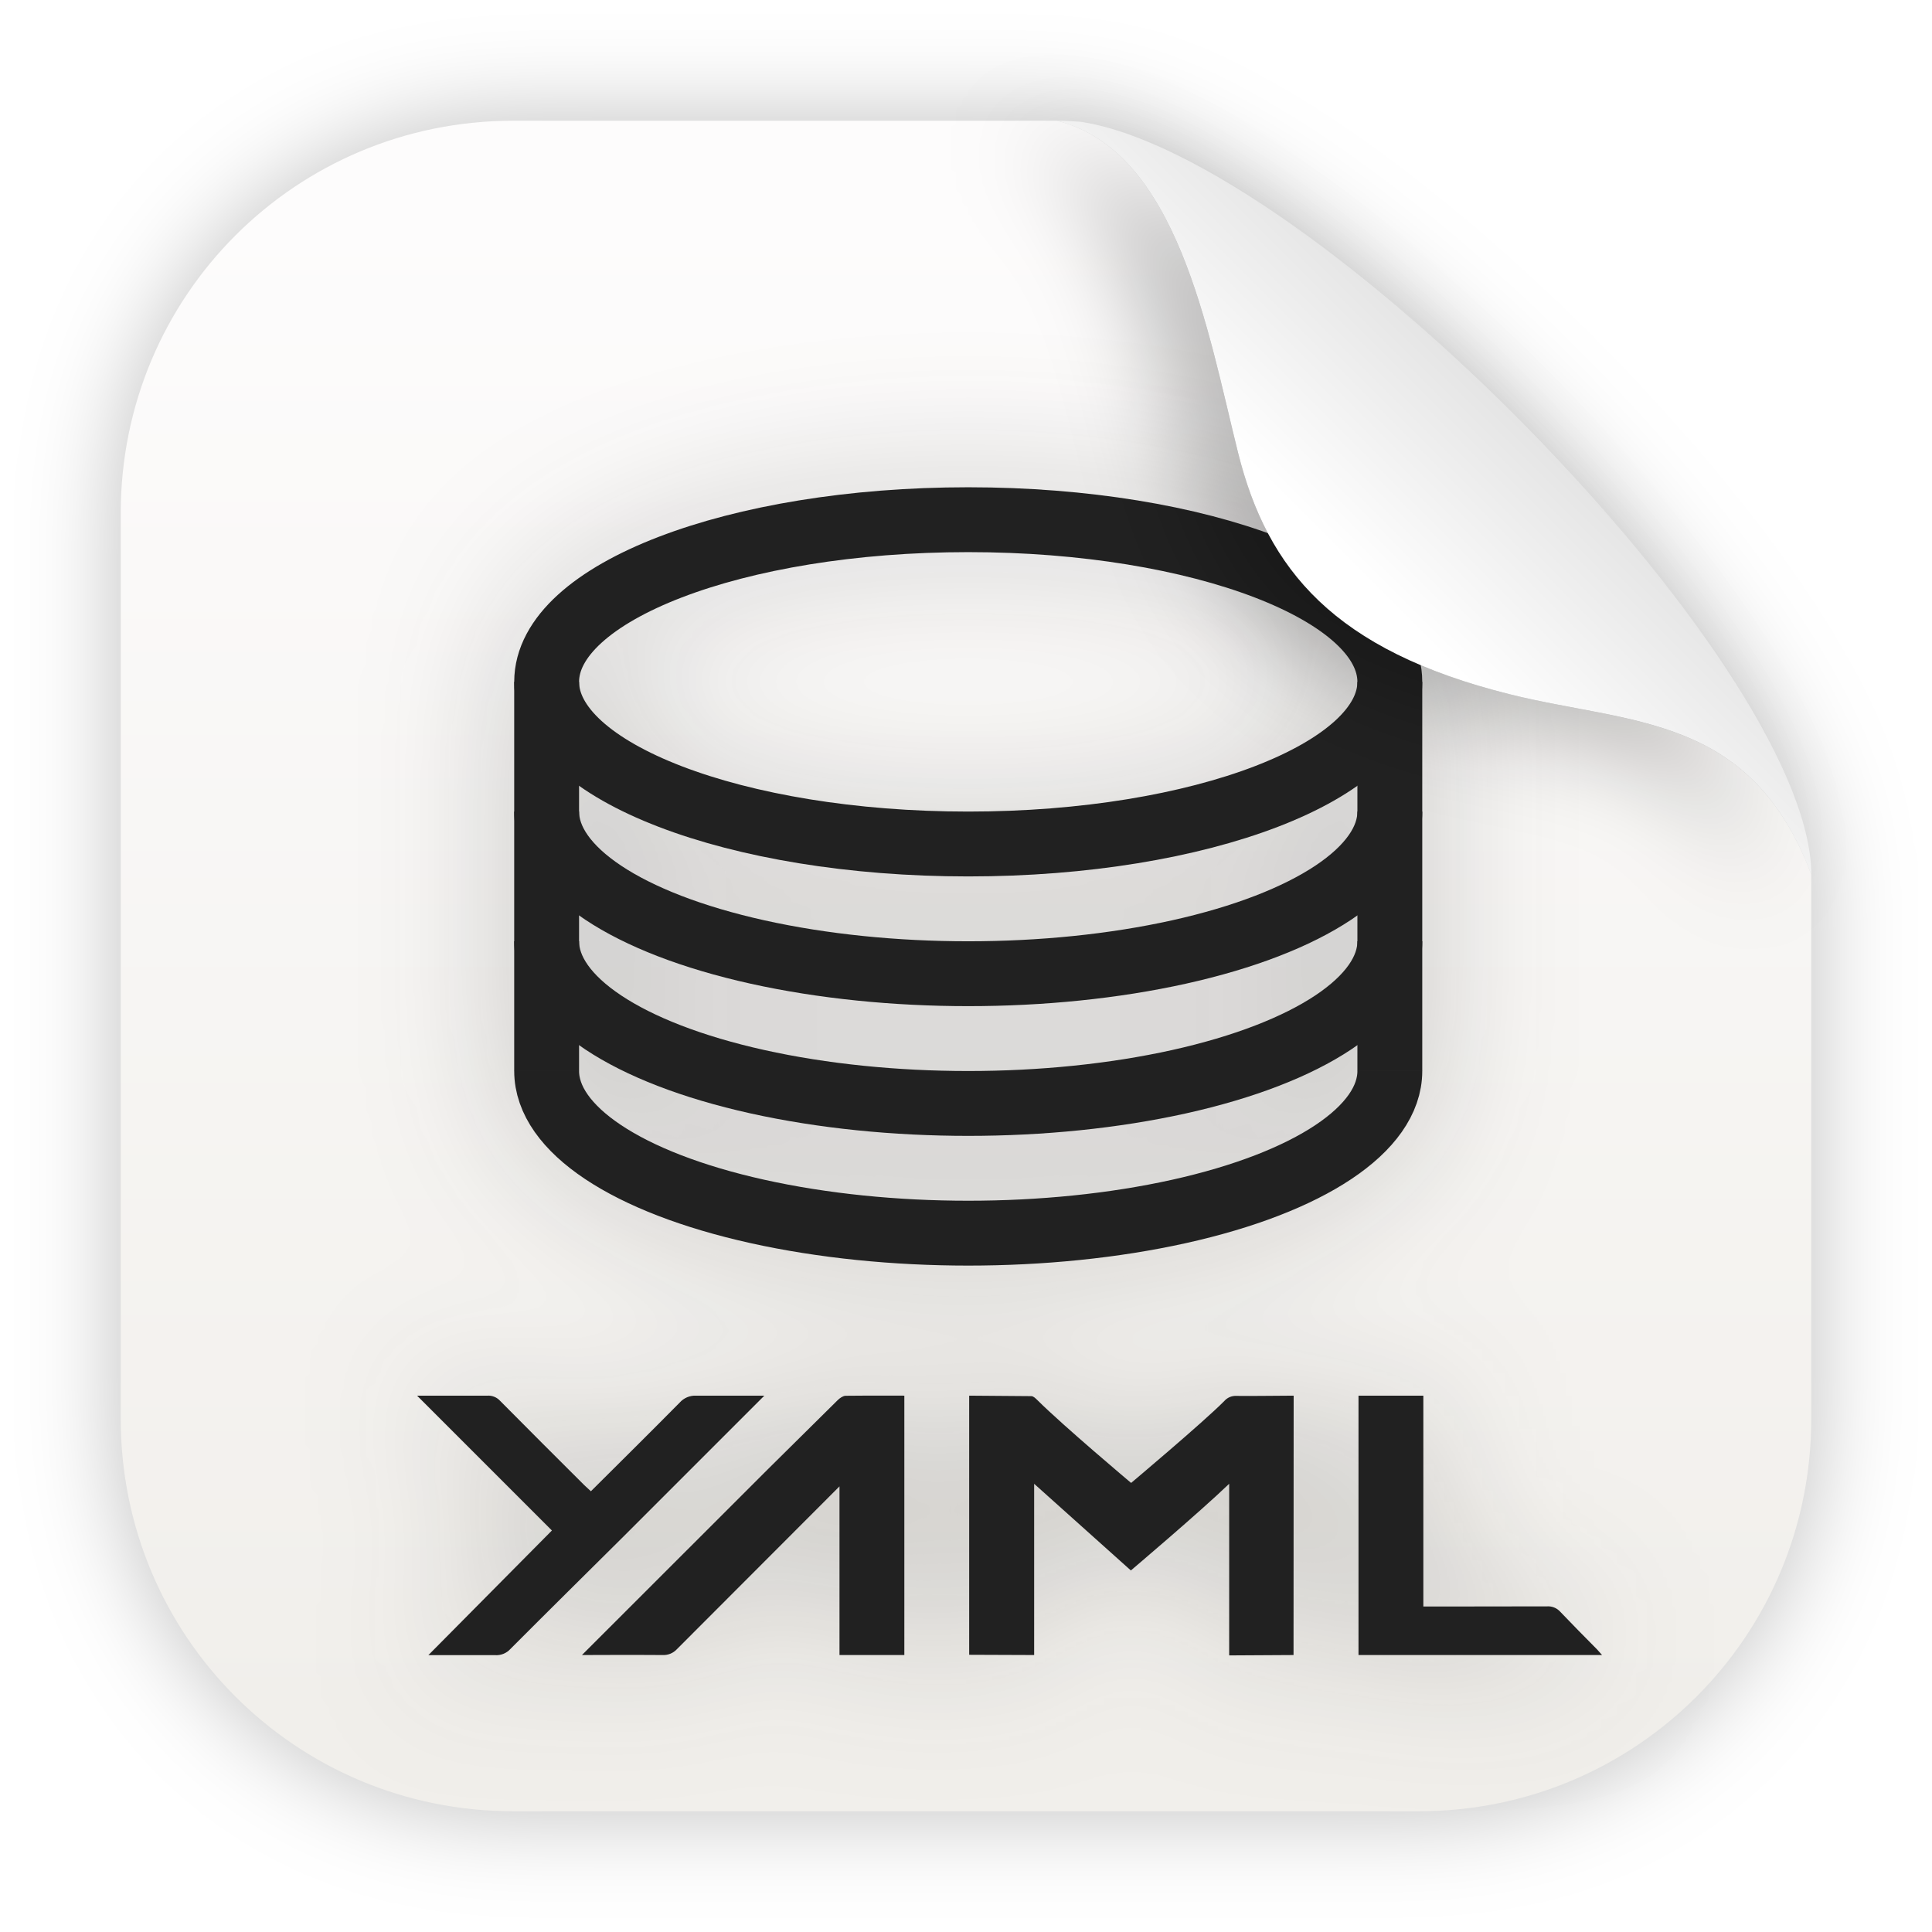
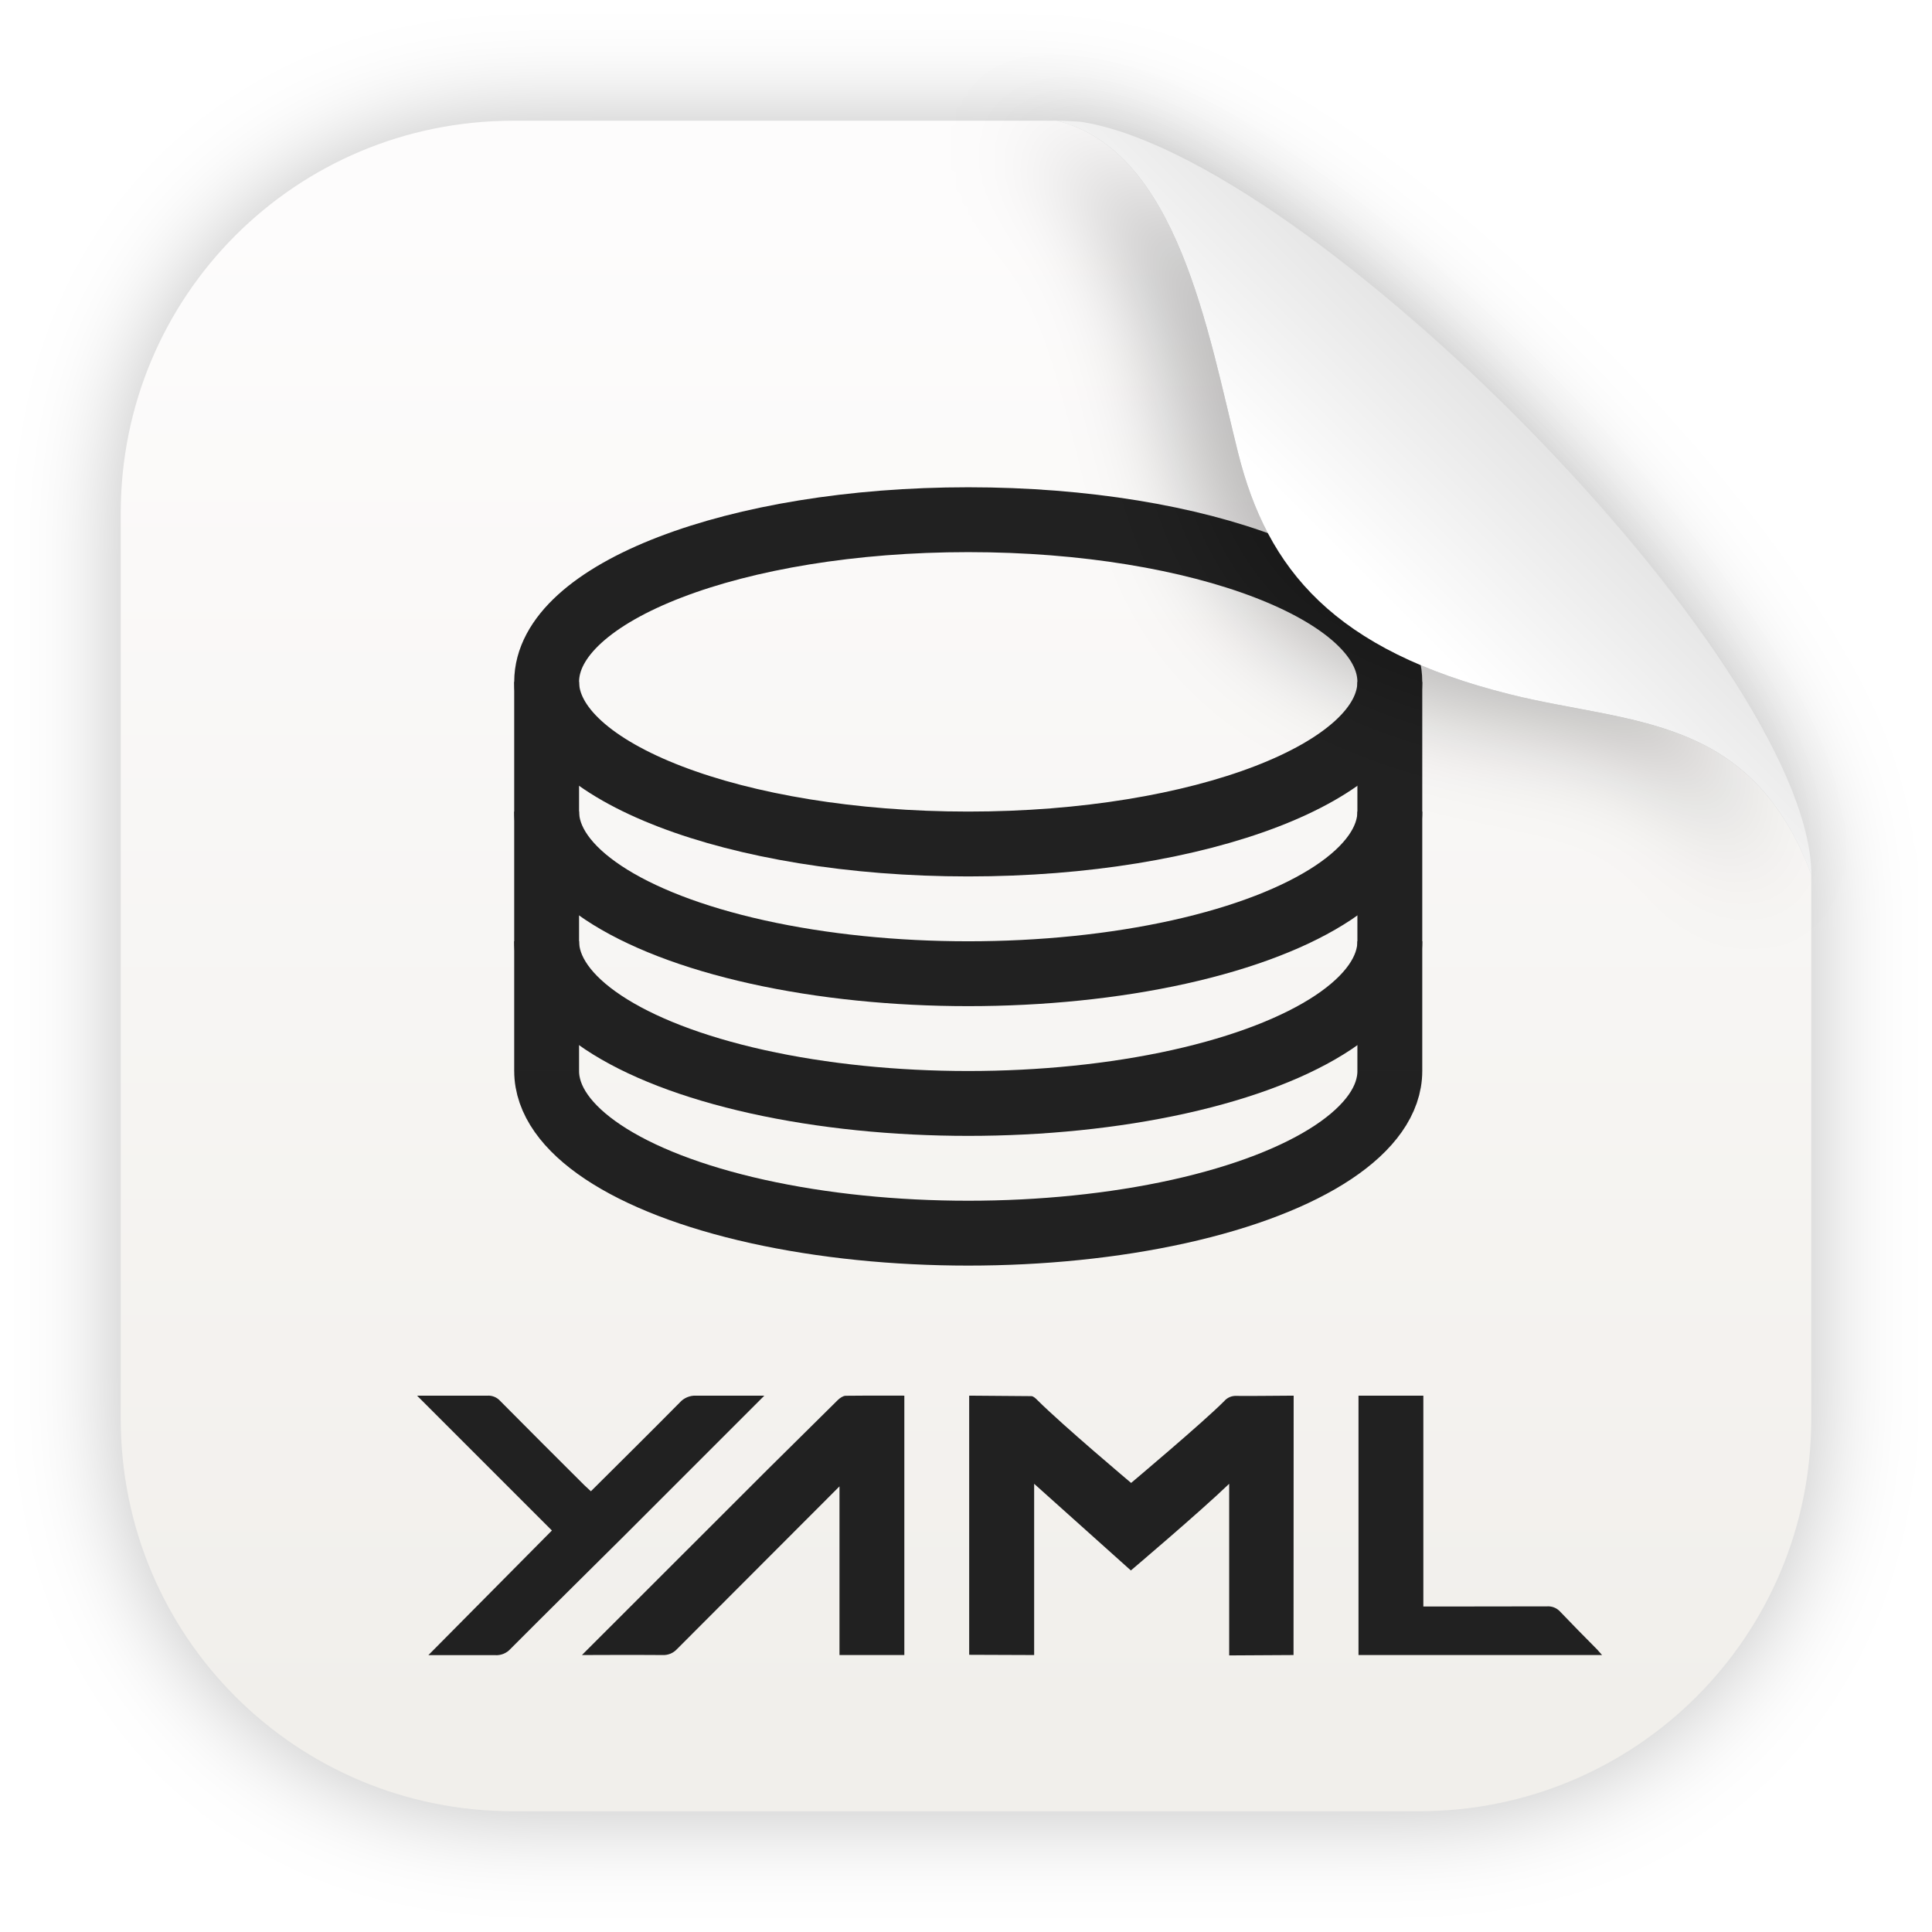
<svg xmlns="http://www.w3.org/2000/svg" xmlns:xlink="http://www.w3.org/1999/xlink" width="64" height="64" version="1.1" id="svg2">
  <defs id="defs2">
    <linearGradient id="linearGradient94" x1="7.937" x2="7.937" y1="15.081" y2="1.852" gradientTransform="scale(3.7796)" gradientUnits="userSpaceOnUse" spreadMethod="pad">
      <stop stop-color="#f1efeb" offset="0" id="stop93" style="stop-color:#000000;stop-opacity:1;" />
      <stop stop-color="#fdfcfc" offset="1" id="stop94" />
    </linearGradient>
    <linearGradient id="linearGradient92" x1="7.937" x2="7.937" y1="15.081" y2="1.852" gradientTransform="scale(3.7796)" gradientUnits="userSpaceOnUse" spreadMethod="pad">
      <stop stop-color="#f1efeb" offset="0" id="stop91" style="stop-color:#695e49;stop-opacity:1;" />
      <stop stop-color="#fdfcfc" offset="1" id="stop92" />
    </linearGradient>
    <linearGradient id="linearGradient90" x1="7.937" x2="7.937" y1="15.081" y2="1.852" gradientTransform="scale(3.7796)" gradientUnits="userSpaceOnUse" spreadMethod="pad">
      <stop stop-color="#f1efeb" offset="0" id="stop89" style="stop-color:#6a5f4a;stop-opacity:1;" />
      <stop stop-color="#fdfcfc" offset="1" id="stop90" />
    </linearGradient>
    <linearGradient id="linearGradient88" x1="7.937" x2="7.937" y1="15.081" y2="1.852" gradientTransform="scale(3.7796)" gradientUnits="userSpaceOnUse" spreadMethod="pad">
      <stop stop-color="#f1efeb" offset="0" id="stop87" style="stop-color:#70654e;stop-opacity:1;" />
      <stop stop-color="#fdfcfc" offset="1" id="stop88" />
    </linearGradient>
    <linearGradient id="linearGradient86" x1="7.937" x2="7.937" y1="15.081" y2="1.852" gradientTransform="scale(3.7796)" gradientUnits="userSpaceOnUse" spreadMethod="pad">
      <stop stop-color="#f1efeb" offset="0" id="stop85" style="stop-color:#948567;stop-opacity:1;" />
      <stop stop-color="#fdfcfc" offset="1" id="stop86" />
    </linearGradient>
    <linearGradient id="linearGradient84" x1="7.937" x2="7.937" y1="15.081" y2="1.852" gradientTransform="scale(3.7796)" gradientUnits="userSpaceOnUse" spreadMethod="pad">
      <stop stop-color="#f1efeb" offset="0" id="stop83" style="stop-color:#aca189;stop-opacity:1;" />
      <stop stop-color="#fdfcfc" offset="1" id="stop84" />
    </linearGradient>
    <linearGradient id="linearGradient82" x1="7.937" x2="7.937" y1="15.081" y2="1.852" gradientTransform="scale(3.7796)" gradientUnits="userSpaceOnUse" spreadMethod="pad">
      <stop stop-color="#f1efeb" offset="0" id="stop81" style="stop-color:#c1b9a7;stop-opacity:1;" />
      <stop stop-color="#fdfcfc" offset="1" id="stop82" />
    </linearGradient>
    <linearGradient id="linearGradient80" x1="7.937" x2="7.937" y1="15.081" y2="1.852" gradientTransform="scale(3.7796)" gradientUnits="userSpaceOnUse" spreadMethod="pad">
      <stop stop-color="#f1efeb" offset="0" id="stop79" style="stop-color:#d0c9bb;stop-opacity:1;" />
      <stop stop-color="#fdfcfc" offset="1" id="stop80" />
    </linearGradient>
    <linearGradient id="linearGradient78" x1="7.937" x2="7.937" y1="15.081" y2="1.852" gradientTransform="scale(3.7796)" gradientUnits="userSpaceOnUse" spreadMethod="pad">
      <stop stop-color="#f1efeb" offset="0" id="stop77" style="stop-color:#dcd7cd;stop-opacity:1;" />
      <stop stop-color="#fdfcfc" offset="1" id="stop78" />
    </linearGradient>
    <linearGradient id="linearGradient76" x1="7.937" x2="7.937" y1="15.081" y2="1.852" gradientTransform="scale(3.7796)" gradientUnits="userSpaceOnUse" spreadMethod="pad">
      <stop stop-color="#f1efeb" offset="0" id="stop75" style="stop-color:#e2ddd5;stop-opacity:1;" />
      <stop stop-color="#fdfcfc" offset="1" id="stop76" />
    </linearGradient>
    <linearGradient id="linearGradient74" x1="7.937" x2="7.937" y1="15.081" y2="1.852" gradientTransform="scale(3.7796)" gradientUnits="userSpaceOnUse" spreadMethod="pad">
      <stop stop-color="#f1efeb" offset="0" id="stop73" style="stop-color:#e2ded5;stop-opacity:1;" />
      <stop stop-color="#fdfcfc" offset="1" id="stop74" />
    </linearGradient>
    <linearGradient id="linearGradient72" x1="7.937" x2="7.937" y1="15.081" y2="1.852" gradientTransform="scale(3.7796)" gradientUnits="userSpaceOnUse" spreadMethod="pad">
      <stop stop-color="#f1efeb" offset="0" id="stop71" style="stop-color:#9a8b6e;stop-opacity:1;" />
      <stop stop-color="#fdfcfc" offset="1" id="stop72" />
    </linearGradient>
    <linearGradient id="linearGradient70" x1="7.937" x2="7.937" y1="15.081" y2="1.852" gradientTransform="scale(3.7796)" gradientUnits="userSpaceOnUse" spreadMethod="pad">
      <stop stop-color="#f1efeb" offset="0" id="stop69" style="stop-color:#756a52;stop-opacity:1;" />
      <stop stop-color="#fdfcfc" offset="1" id="stop70" />
    </linearGradient>
    <linearGradient id="linearGradient68" x1="7.937" x2="7.937" y1="15.081" y2="1.852" gradientTransform="scale(3.7796)" gradientUnits="userSpaceOnUse" spreadMethod="pad">
      <stop stop-color="#f1efeb" offset="0" id="stop67" style="stop-color:#574e3d;stop-opacity:1;" />
      <stop stop-color="#fdfcfc" offset="1" id="stop68" />
    </linearGradient>
    <linearGradient id="linearGradient66" x1="7.937" x2="7.937" y1="15.081" y2="1.852" gradientTransform="scale(3.7796)" gradientUnits="userSpaceOnUse" spreadMethod="pad">
      <stop stop-color="#f1efeb" offset="0" id="stop65" style="stop-color:#4d4536;stop-opacity:1;" />
      <stop stop-color="#fdfcfc" offset="1" id="stop66" />
    </linearGradient>
    <linearGradient id="linearGradient64" x1="7.937" x2="7.937" y1="15.081" y2="1.852" gradientTransform="scale(3.7796)" gradientUnits="userSpaceOnUse" spreadMethod="pad">
      <stop stop-color="#f1efeb" offset="0" id="stop63" style="stop-color:#4d4536;stop-opacity:1;" />
      <stop stop-color="#fdfcfc" offset="1" id="stop64" />
    </linearGradient>
    <linearGradient id="linearGradient62" x1="7.937" x2="7.937" y1="15.081" y2="1.852" gradientTransform="scale(3.7796)" gradientUnits="userSpaceOnUse" spreadMethod="pad">
      <stop stop-color="#f1efeb" offset="0" id="stop61" style="stop-color:#0c0b08;stop-opacity:1;" />
      <stop stop-color="#fdfcfc" offset="1" id="stop62" />
    </linearGradient>
    <linearGradient id="linearGradient60" x1="7.937" x2="7.937" y1="15.081" y2="1.852" gradientTransform="scale(3.7796)" gradientUnits="userSpaceOnUse" spreadMethod="pad">
      <stop stop-color="#f1efeb" offset="0" id="stop59" style="stop-color:#0b0a08;stop-opacity:1;" />
      <stop stop-color="#fdfcfc" offset="1" id="stop60" />
    </linearGradient>
    <linearGradient id="linearGradient58" x1="7.937" x2="7.937" y1="15.081" y2="1.852" gradientTransform="scale(3.7796)" gradientUnits="userSpaceOnUse" spreadMethod="pad">
      <stop stop-color="#f1efeb" offset="0" id="stop57" style="stop-color:#0b0a08;stop-opacity:1;" />
      <stop stop-color="#fdfcfc" offset="1" id="stop58" />
    </linearGradient>
    <linearGradient id="linearGradient56" x1="7.937" x2="7.937" y1="15.081" y2="1.852" gradientTransform="scale(3.7796)" gradientUnits="userSpaceOnUse" spreadMethod="pad">
      <stop stop-color="#f1efeb" offset="0" id="stop55" style="stop-color:#171410;stop-opacity:1;" />
      <stop stop-color="#fdfcfc" offset="1" id="stop56" />
    </linearGradient>
    <linearGradient id="linearGradient54" x1="7.937" x2="7.937" y1="15.081" y2="1.852" gradientTransform="scale(3.7796)" gradientUnits="userSpaceOnUse" spreadMethod="pad">
      <stop stop-color="#f1efeb" offset="0" id="stop53" style="stop-color:#2d281f;stop-opacity:1;" />
      <stop stop-color="#fdfcfc" offset="1" id="stop54" />
    </linearGradient>
    <linearGradient id="linearGradient52" x1="7.937" x2="7.937" y1="15.081" y2="1.852" gradientTransform="scale(3.7796)" gradientUnits="userSpaceOnUse" spreadMethod="pad">
      <stop stop-color="#f1efeb" offset="0" id="stop51" style="stop-color:#3a3428;stop-opacity:1;" />
      <stop stop-color="#fdfcfc" offset="1" id="stop52" />
    </linearGradient>
    <linearGradient id="linearGradient50" x1="7.937" x2="7.937" y1="15.081" y2="1.852" gradientTransform="scale(3.7796)" gradientUnits="userSpaceOnUse" spreadMethod="pad">
      <stop stop-color="#f1efeb" offset="0" id="stop49" style="stop-color:#473f31;stop-opacity:1;" />
      <stop stop-color="#fdfcfc" offset="1" id="stop50" />
    </linearGradient>
    <linearGradient id="linearGradient48" x1="7.937" x2="7.937" y1="15.081" y2="1.852" gradientTransform="scale(3.7796)" gradientUnits="userSpaceOnUse" spreadMethod="pad">
      <stop stop-color="#f1efeb" offset="0" id="stop47" style="stop-color:#4e4737;stop-opacity:1;" />
      <stop stop-color="#fdfcfc" offset="1" id="stop48" />
    </linearGradient>
    <linearGradient id="linearGradient46" x1="7.937" x2="7.937" y1="15.081" y2="1.852" gradientTransform="scale(3.7796)" gradientUnits="userSpaceOnUse" spreadMethod="pad">
      <stop stop-color="#f1efeb" offset="0" id="stop45" style="stop-color:#534b3a;stop-opacity:1;" />
      <stop stop-color="#fdfcfc" offset="1" id="stop46" />
    </linearGradient>
    <linearGradient id="linearGradient44" x1="7.937" x2="7.937" y1="15.081" y2="1.852" gradientTransform="scale(3.7796)" gradientUnits="userSpaceOnUse" spreadMethod="pad">
      <stop stop-color="#f1efeb" offset="0" id="stop43" style="stop-color:#544c3b;stop-opacity:1;" />
      <stop stop-color="#fdfcfc" offset="1" id="stop44" />
    </linearGradient>
    <linearGradient id="linearGradient42" x1="7.937" x2="7.937" y1="15.081" y2="1.852" gradientTransform="scale(3.7796)" gradientUnits="userSpaceOnUse" spreadMethod="pad">
      <stop stop-color="#f1efeb" offset="0" id="stop41" style="stop-color:#554c3b;stop-opacity:1;" />
      <stop stop-color="#fdfcfc" offset="1" id="stop42" />
    </linearGradient>
    <linearGradient id="linearGradient40" x1="7.937" x2="7.937" y1="15.081" y2="1.852" gradientTransform="scale(3.7796)" gradientUnits="userSpaceOnUse" spreadMethod="pad">
      <stop stop-color="#f1efeb" offset="0" id="stop39" style="stop-color:#564d3c;stop-opacity:1;" />
      <stop stop-color="#fdfcfc" offset="1" id="stop40" />
    </linearGradient>
    <linearGradient id="linearGradient38" x1="7.937" x2="7.937" y1="15.081" y2="1.852" gradientTransform="scale(3.7796)" gradientUnits="userSpaceOnUse" spreadMethod="pad">
      <stop stop-color="#f1efeb" offset="0" id="stop37" style="stop-color:#000000;stop-opacity:1;" />
      <stop stop-color="#fdfcfc" offset="1" id="stop38" />
    </linearGradient>
    <linearGradient id="linearGradient36" x1="7.937" x2="7.937" y1="15.081" y2="1.852" gradientTransform="scale(3.7796)" gradientUnits="userSpaceOnUse" spreadMethod="pad">
      <stop stop-color="#f1efeb" offset="0" id="stop35" style="stop-color:#000000;stop-opacity:1;" />
      <stop stop-color="#fdfcfc" offset="1" id="stop36" />
    </linearGradient>
    <linearGradient id="linearGradient34" x1="7.937" x2="7.937" y1="15.081" y2="1.852" gradientTransform="scale(3.7796)" gradientUnits="userSpaceOnUse" spreadMethod="pad">
      <stop stop-color="#f1efeb" offset="0" id="stop33" style="stop-color:#000000;stop-opacity:1;" />
      <stop stop-color="#fdfcfc" offset="1" id="stop34" />
    </linearGradient>
    <linearGradient id="linearGradient32" x1="7.937" x2="7.937" y1="15.081" y2="1.852" gradientTransform="scale(3.7796)" gradientUnits="userSpaceOnUse" spreadMethod="pad">
      <stop stop-color="#f1efeb" offset="0" id="stop31" style="stop-color:#000000;stop-opacity:1;" />
      <stop stop-color="#fdfcfc" offset="1" id="stop32" />
    </linearGradient>
    <linearGradient id="linearGradient30" x1="7.937" x2="7.937" y1="15.081" y2="1.852" gradientTransform="scale(3.7796)" gradientUnits="userSpaceOnUse" spreadMethod="pad">
      <stop stop-color="#f1efeb" offset="0" id="stop29" style="stop-color:#000000;stop-opacity:1;" />
      <stop stop-color="#fdfcfc" offset="1" id="stop30" />
    </linearGradient>
    <linearGradient id="linearGradient28" x1="7.937" x2="7.937" y1="15.081" y2="1.852" gradientTransform="scale(3.7796)" gradientUnits="userSpaceOnUse" spreadMethod="pad">
      <stop stop-color="#f1efeb" offset="0" id="stop27" style="stop-color:#000000;stop-opacity:1;" />
      <stop stop-color="#fdfcfc" offset="1" id="stop28" />
    </linearGradient>
    <linearGradient id="linearGradient26" x1="7.937" x2="7.937" y1="15.081" y2="1.852" gradientTransform="scale(3.7796)" gradientUnits="userSpaceOnUse" spreadMethod="pad">
      <stop stop-color="#f1efeb" offset="0" id="stop25" style="stop-color:#000000;stop-opacity:1;" />
      <stop stop-color="#fdfcfc" offset="1" id="stop26" />
    </linearGradient>
    <linearGradient id="linearGradient24" x1="7.937" x2="7.937" y1="15.081" y2="1.852" gradientTransform="scale(3.7796)" gradientUnits="userSpaceOnUse" spreadMethod="pad">
      <stop stop-color="#f1efeb" offset="0" id="stop23" style="stop-color:#000000;stop-opacity:1;" />
      <stop stop-color="#fdfcfc" offset="1" id="stop24" />
    </linearGradient>
    <linearGradient id="linearGradient22" x1="7.937" x2="7.937" y1="15.081" y2="1.852" gradientTransform="scale(3.7796)" gradientUnits="userSpaceOnUse" spreadMethod="pad">
      <stop stop-color="#f1efeb" offset="0" id="stop21" style="stop-color:#040403;stop-opacity:1;" />
      <stop stop-color="#fdfcfc" offset="1" id="stop22" />
    </linearGradient>
    <linearGradient id="linearGradient20" x1="7.937" x2="7.937" y1="15.081" y2="1.852" gradientTransform="scale(3.7796)" gradientUnits="userSpaceOnUse" spreadMethod="pad">
      <stop stop-color="#f1efeb" offset="0" id="stop19" style="stop-color:#1d1a15;stop-opacity:1;" />
      <stop stop-color="#fdfcfc" offset="1" id="stop20" />
    </linearGradient>
    <linearGradient id="linearGradient18" x1="7.937" x2="7.937" y1="15.081" y2="1.852" gradientTransform="scale(3.7796)" gradientUnits="userSpaceOnUse" spreadMethod="pad">
      <stop stop-color="#f1efeb" offset="0" id="stop17" style="stop-color:#4b4435;stop-opacity:1;" />
      <stop stop-color="#fdfcfc" offset="1" id="stop18" />
    </linearGradient>
    <linearGradient id="linearGradient16" x1="7.937" x2="7.937" y1="15.081" y2="1.852" gradientTransform="scale(3.7796)" gradientUnits="userSpaceOnUse" spreadMethod="pad">
      <stop stop-color="#f1efeb" offset="0" id="stop15" style="stop-color:#635945;stop-opacity:1;" />
      <stop stop-color="#fdfcfc" offset="1" id="stop16" />
    </linearGradient>
    <linearGradient id="linearGradient14" x1="7.937" x2="7.937" y1="15.081" y2="1.852" gradientTransform="scale(3.7796)" gradientUnits="userSpaceOnUse" spreadMethod="pad">
      <stop stop-color="#f1efeb" offset="0" id="stop13" style="stop-color:#746851;stop-opacity:1;" />
      <stop stop-color="#fdfcfc" offset="1" id="stop14" />
    </linearGradient>
    <linearGradient id="linearGradient12" x1="7.937" x2="7.937" y1="15.081" y2="1.852" gradientTransform="scale(3.7796)" gradientUnits="userSpaceOnUse" spreadMethod="pad">
      <stop stop-color="#f1efeb" offset="0" id="stop11" style="stop-color:#7d7057;stop-opacity:1;" />
      <stop stop-color="#fdfcfc" offset="1" id="stop12" />
    </linearGradient>
    <linearGradient id="linearGradient10" x1="7.937" x2="7.937" y1="15.081" y2="1.852" gradientTransform="scale(3.7796)" gradientUnits="userSpaceOnUse" spreadMethod="pad">
      <stop stop-color="#f1efeb" offset="0" id="stop9" style="stop-color:#7f7259;stop-opacity:1;" />
      <stop stop-color="#fdfcfc" offset="1" id="stop10" />
    </linearGradient>
    <linearGradient id="linearGradient8" x1="7.937" x2="7.937" y1="15.081" y2="1.852" gradientTransform="scale(3.7796)" gradientUnits="userSpaceOnUse">
      <stop stop-color="#f1efeb" offset="0" id="stop7" style="stop-color:#7f7259;stop-opacity:1;" />
      <stop stop-color="#fdfcfc" offset="1" id="stop8" />
    </linearGradient>
    <linearGradient id="linearGradient862-3" x1="7.937" x2="7.937" y1="15.081" y2="1.852" gradientTransform="scale(3.7796)" gradientUnits="userSpaceOnUse" xlink:href="#linearGradient92">
      <stop stop-color="#f1efeb" offset="0" id="stop1" />
      <stop stop-color="#fdfcfc" offset="1" id="stop2" />
    </linearGradient>
    <linearGradient id="d" x1="45" x2="60.076" y1="19" y2="3.924" gradientTransform="translate(0.01285182,-0.00112622)" gradientUnits="userSpaceOnUse">
      <stop offset="0" stop-color="#fff" id="stop5" />
      <stop offset="1" stop-color="#b3b3b3" id="stop6" />
    </linearGradient>
    <linearGradient xlink:href="#linearGradient862-3" id="linearGradient5" gradientUnits="userSpaceOnUse" gradientTransform="matrix(3.7796,0,0,3.7796,-9.765e-4,0.0302735)" x1="7.937" y1="15.081" x2="7.937" y2="1.852" />
    <filter style="color-interpolation-filters:sRGB" id="filter95" x="-0.147" y="-0.147" width="1.294" height="1.294">
      <feGaussianBlur stdDeviation="1.53" id="feGaussianBlur95" />
    </filter>
    <linearGradient id="c" x1="32" x2="32" y1="11" y2="53" gradientUnits="userSpaceOnUse">
      <stop stop-color="#f7bd39" offset="0" id="stop3" />
      <stop stop-color="#f9e657" offset="1" id="stop4" />
    </linearGradient>
    <filter id="d-2" x="-0.06" y="-0.06" width="1.12" height="1.12" color-interpolation-filters="sRGB">
      <feGaussianBlur stdDeviation=".185" id="feGaussianBlur10" />
    </filter>
    <linearGradient id="e" x1="8.467" x2="8.467" y1="284.83" y2="292.24" gradientUnits="userSpaceOnUse">
      <stop stop-color="#525252" offset="0" id="stop5-0" />
      <stop stop-color="#1f1f1f" offset="1" id="stop6-2" />
    </linearGradient>
    <filter style="color-interpolation-filters:sRGB" id="filter94" x="-0.069" y="-0.069" width="1.138" height="1.138">
      <feGaussianBlur stdDeviation="1.613" id="feGaussianBlur94" />
    </filter>
    <style id="current-color-scheme" type="text/css">
   .ColorScheme-Text { color:#363636; }
  </style>
    <style id="current-color-scheme-4" type="text/css">.ColorScheme-Text { color:#363636; } .ColorScheme-Text { color:#363636; }</style>
    <style id="current-color-scheme-1" type="text/css">.ColorScheme-Text { color:#363636; } .ColorScheme-Text { color:#363636; }</style>
    <filter style="color-interpolation-filters:sRGB" id="filter1" x="-0.144" y="-0.179" width="1.288" height="1.329">
      <feGaussianBlur stdDeviation="0.58" id="feGaussianBlur1" />
    </filter>
  </defs>
  <path id="path3-9-5" style="fill:#000000;fill-opacity:1;stroke-width:3.78;filter:url(#filter94);opacity:0.25" d="m 17.001,3.999 c -7.203,0 -13.002,5.799 -13.002,13.002 v 29.998 c 0,7.203 5.799,13.002 13.002,13.002 h 29.998 c 7.203,0 13.002,-5.799 13.002,-13.002 V 28.972 c -0.125,-0.333 -0.258,-0.643 -0.398,-0.934 -0.14,-0.29 -0.289,-0.559 -0.443,-0.811 -0.154,-0.251 -0.315,-0.484 -0.482,-0.699 -0.167,-0.215 -0.342,-0.415 -0.521,-0.598 -0.18,-0.183 -0.364,-0.35 -0.555,-0.504 -0.191,-0.154 -0.387,-0.293 -0.588,-0.422 -0.201,-0.128 -0.407,-0.245 -0.617,-0.352 0.21,0.106 0.416,0.223 0.617,0.352 0.201,0.128 0.397,0.268 0.588,0.422 0.191,0.154 0.375,0.321 0.555,0.504 0.18,0.183 0.354,0.382 0.521,0.598 0.167,0.215 0.328,0.448 0.482,0.699 0.154,0.251 0.303,0.52 0.443,0.811 0.14,0.29 0.273,0.601 0.398,0.934 V 28.833 C 59.752,21.784 43.371,5.184 35.8,4.034 c -0.265,-0.02 -0.528,-0.035 -0.787,-0.035 0.25,0.062 0.488,0.146 0.715,0.246 0.227,0.1 0.444,0.216 0.65,0.35 0.206,0.134 0.402,0.285 0.588,0.449 0.186,0.164 0.363,0.342 0.531,0.533 0.168,0.191 0.327,0.396 0.479,0.611 0.151,0.215 0.294,0.44 0.43,0.676 C 38.27,6.629 38.127,6.404 37.976,6.188 37.824,5.973 37.665,5.769 37.497,5.577 37.329,5.386 37.152,5.208 36.966,5.044 36.78,4.88 36.584,4.729 36.378,4.595 36.172,4.461 35.955,4.345 35.728,4.245 35.5,4.145 35.263,4.062 35.013,3.999 Z m 22.729,6.025 c 0.178,0.564 0.338,1.139 0.486,1.709 0.297,1.141 0.547,2.266 0.797,3.266 -0.25,-1 -0.5,-2.125 -0.797,-3.266 -0.148,-0.57 -0.309,-1.145 -0.486,-1.709 z m 13.246,13.58 c 0.484,0.095 0.96,0.197 1.424,0.318 -0.464,-0.122 -0.94,-0.223 -1.424,-0.318 z" />
  <path d="m 17.001,3.999 c -7.203,0 -13.002,5.799 -13.002,13.002 v 29.998 c 0,7.203 5.799,13.002 13.002,13.002 h 29.998 c 7.203,0 13.002,-5.799 13.002,-13.002 V 28.972 c -2.004,-5.329 -5.996,-4.974 -9.988,-5.973 -5.82,-1.455 -8.03,-4.12 -9,-8 -1,-4 -2,-10 -6,-11 z" style="display:inline;fill:url(#linearGradient5);stroke-width:3.78" id="path3-9" />
  <rect style="display:none;opacity:0.25;fill:none;fill-opacity:1;stroke:#ff00ee;stroke-width:0.1;stroke-linecap:square;stroke-linejoin:round;stroke-dasharray:none;stroke-opacity:1" id="rect1" width="31.623" height="31.623" x="16.189" y="16.189" />
-   <g id="g12" transform="matrix(4.060678,0,0,4.060678,-2.304775,-5.340518)" style="filter:url(#filter1);opacity:0.25">
+   <g id="g12" transform="matrix(4.060678,0,0,4.060678,-2.304775,-5.340518)" style="display:none;opacity:0.25;filter:url(#filter1)">
    <path class="cls-1" d="m 11.12,14.816 -0.525,0.003 v -1.4 c -0.247,0.237 -0.802,0.707 -0.802,0.707 L 9.004,13.419 v 1.397 L 8.474,14.814 V 12.7 l 0.507,0.004 c 0.017,0 0.036,0.019 0.05,0.033 0.21,0.209 0.764,0.675 0.764,0.675 0,0 0.59,-0.496 0.76,-0.668 a 0.123,0.123 0 0 1 0.099,-0.042 C 10.762,12.704 11.008,12.7 11.121,12.7 Z M 6.83,13.302 7.401,12.737 C 7.418,12.72 7.444,12.702 7.465,12.701 7.628,12.699 7.945,12.7 7.945,12.7 v 2.116 H 7.416 V 13.44 L 6.09,14.768 a 0.149,0.149 0 0 1 -0.117,0.048 c -0.2,-0.002 -0.658,0 -0.658,0 z M 5.07,13.8 3.97,12.7 h 0.574 a 0.13,0.13 0 0 1 0.104,0.043 c 0.228,0.23 0.458,0.46 0.687,0.688 L 5.388,13.48 C 5.631,13.238 5.873,12.999 6.112,12.757 A 0.169,0.169 0 0 1 6.247,12.7 h 0.556 l -1.148,1.148 c -0.308,0.306 -0.617,0.611 -0.924,0.919 a 0.154,0.154 0 0 1 -0.123,0.05 H 4.062 Z m 6.58,-1.1 h 0.529 v 1.72 c 0,0 0.691,0 1.01,-10e-4 a 0.132,0.132 0 0 1 0.105,0.042 c 0.1,0.104 0.201,0.208 0.303,0.31 l 0.04,0.045 H 11.65 Z" id="path6" style="fill:#212121;fill-opacity:1;stroke:none;stroke-opacity:1" />
    <g transform="matrix(0.06614,0,0,0.06614,-1.587,-0.794)" fill="none" stroke="#999" stroke-width="8" id="g11" style="stroke:#212121;stroke-opacity:1">
      <ellipse cx="152" cy="115.98" rx="52" ry="20" stroke-dashoffset="1" stroke-linejoin="round" id="ellipse6" style="stroke:#212121;stroke-opacity:1" />
      <path d="m 99.999,115.99 v 48" id="path7" style="stroke:#212121;stroke-opacity:1" />
      <g stroke-dashoffset="1" stroke-linejoin="round" id="g10" style="stroke:#212121;stroke-opacity:1">
        <path d="m 204,131.98 a 52,20 0 0 1 -26,17.32 52,20 0 0 1 -52,0 52,20 0 0 1 -26,-17.32" id="path8" style="stroke:#212121;stroke-opacity:1" />
        <path d="m 204,147.98 a 52,20 0 0 1 -26,17.321 52,20 0 0 1 -52,0 52,20 0 0 1 -26,-17.321" id="path9" style="stroke:#212121;stroke-opacity:1" />
        <path d="m 204,163.98 a 52,20 0 0 1 -26,17.321 52,20 0 0 1 -52,0 52,20 0 0 1 -26,-17.321" id="path10" style="stroke:#212121;stroke-opacity:1" />
      </g>
      <path d="m 204,115.99 v 48" id="path11" style="stroke:#212121;stroke-opacity:1" />
    </g>
  </g>
  <g id="g12-3" transform="matrix(4.060678,0,0,4.060678,-2.304775,-5.337833)">
    <path class="cls-1" d="m 11.12,14.816 -0.525,0.003 v -1.4 c -0.247,0.237 -0.802,0.707 -0.802,0.707 L 9.004,13.419 v 1.397 L 8.474,14.814 V 12.7 l 0.507,0.004 c 0.017,0 0.036,0.019 0.05,0.033 0.21,0.209 0.764,0.675 0.764,0.675 0,0 0.59,-0.496 0.76,-0.668 a 0.123,0.123 0 0 1 0.099,-0.042 C 10.762,12.704 11.008,12.7 11.121,12.7 Z M 6.83,13.302 7.401,12.737 C 7.418,12.72 7.444,12.702 7.465,12.701 7.628,12.699 7.945,12.7 7.945,12.7 v 2.116 H 7.416 V 13.44 L 6.09,14.768 a 0.149,0.149 0 0 1 -0.117,0.048 c -0.2,-0.002 -0.658,0 -0.658,0 z M 5.07,13.8 3.97,12.7 h 0.574 a 0.13,0.13 0 0 1 0.104,0.043 c 0.228,0.23 0.458,0.46 0.687,0.688 L 5.388,13.48 C 5.631,13.238 5.873,12.999 6.112,12.757 A 0.169,0.169 0 0 1 6.247,12.7 h 0.556 l -1.148,1.148 c -0.308,0.306 -0.617,0.611 -0.924,0.919 a 0.154,0.154 0 0 1 -0.123,0.05 H 4.062 Z m 6.58,-1.1 h 0.529 v 1.72 c 0,0 0.691,0 1.01,-10e-4 a 0.132,0.132 0 0 1 0.105,0.042 c 0.1,0.104 0.201,0.208 0.303,0.31 l 0.04,0.045 H 11.65 Z" id="path6-6" style="fill:#212121;fill-opacity:1;stroke:none;stroke-opacity:1" />
    <g transform="matrix(0.06614,0,0,0.06614,-1.587,-0.794)" fill="none" stroke="#999" stroke-width="8" id="g11-8" style="stroke:#212121;stroke-opacity:1">
      <ellipse cx="152" cy="115.98" rx="52" ry="20" stroke-dashoffset="1" stroke-linejoin="round" id="ellipse6-0" style="stroke:#212121;stroke-opacity:1" />
      <path d="m 99.999,115.99 v 48" id="path7-2" style="stroke:#212121;stroke-opacity:1" />
      <g stroke-dashoffset="1" stroke-linejoin="round" id="g10-1" style="stroke:#212121;stroke-opacity:1">
        <path d="m 204,131.98 a 52,20 0 0 1 -26,17.32 52,20 0 0 1 -52,0 52,20 0 0 1 -26,-17.32" id="path8-0" style="stroke:#212121;stroke-opacity:1" />
        <path d="m 204,147.98 a 52,20 0 0 1 -26,17.321 52,20 0 0 1 -52,0 52,20 0 0 1 -26,-17.321" id="path9-5" style="stroke:#212121;stroke-opacity:1" />
        <path d="m 204,163.98 a 52,20 0 0 1 -26,17.321 52,20 0 0 1 -52,0 52,20 0 0 1 -26,-17.321" id="path10-1" style="stroke:#212121;stroke-opacity:1" />
      </g>
      <path d="m 204,115.99 v 48" id="path11-1" style="stroke:#212121;stroke-opacity:1" />
    </g>
  </g>
  <path d="m 33.301,4.654 c 4,1 5,7 6,11 0.97,3.88 3.18,6.545 9,8 3.993,0.998 7.985,0.643 9.988,5.973 V 29.488 C 58.04,22.439 41.659,5.839 34.088,4.689 c -0.265,-0.02 -0.528,-0.035 -0.787,-0.035 z" style="display:inline;opacity:0.25;fill:#000000;fill-opacity:1;filter:url(#filter95)" id="path5-6" />
  <path d="m 35.013,3.999 c 4,1 5,7 6,11 0.97,3.88 3.18,6.545 9,8 3.993,0.998 7.985,0.643 9.988,5.973 V 28.833 C 59.752,21.784 43.371,5.184 35.8,4.034 c -0.265,-0.02 -0.528,-0.035 -0.787,-0.035 z" style="display:inline;fill:url(#d)" id="path5" />
</svg>
